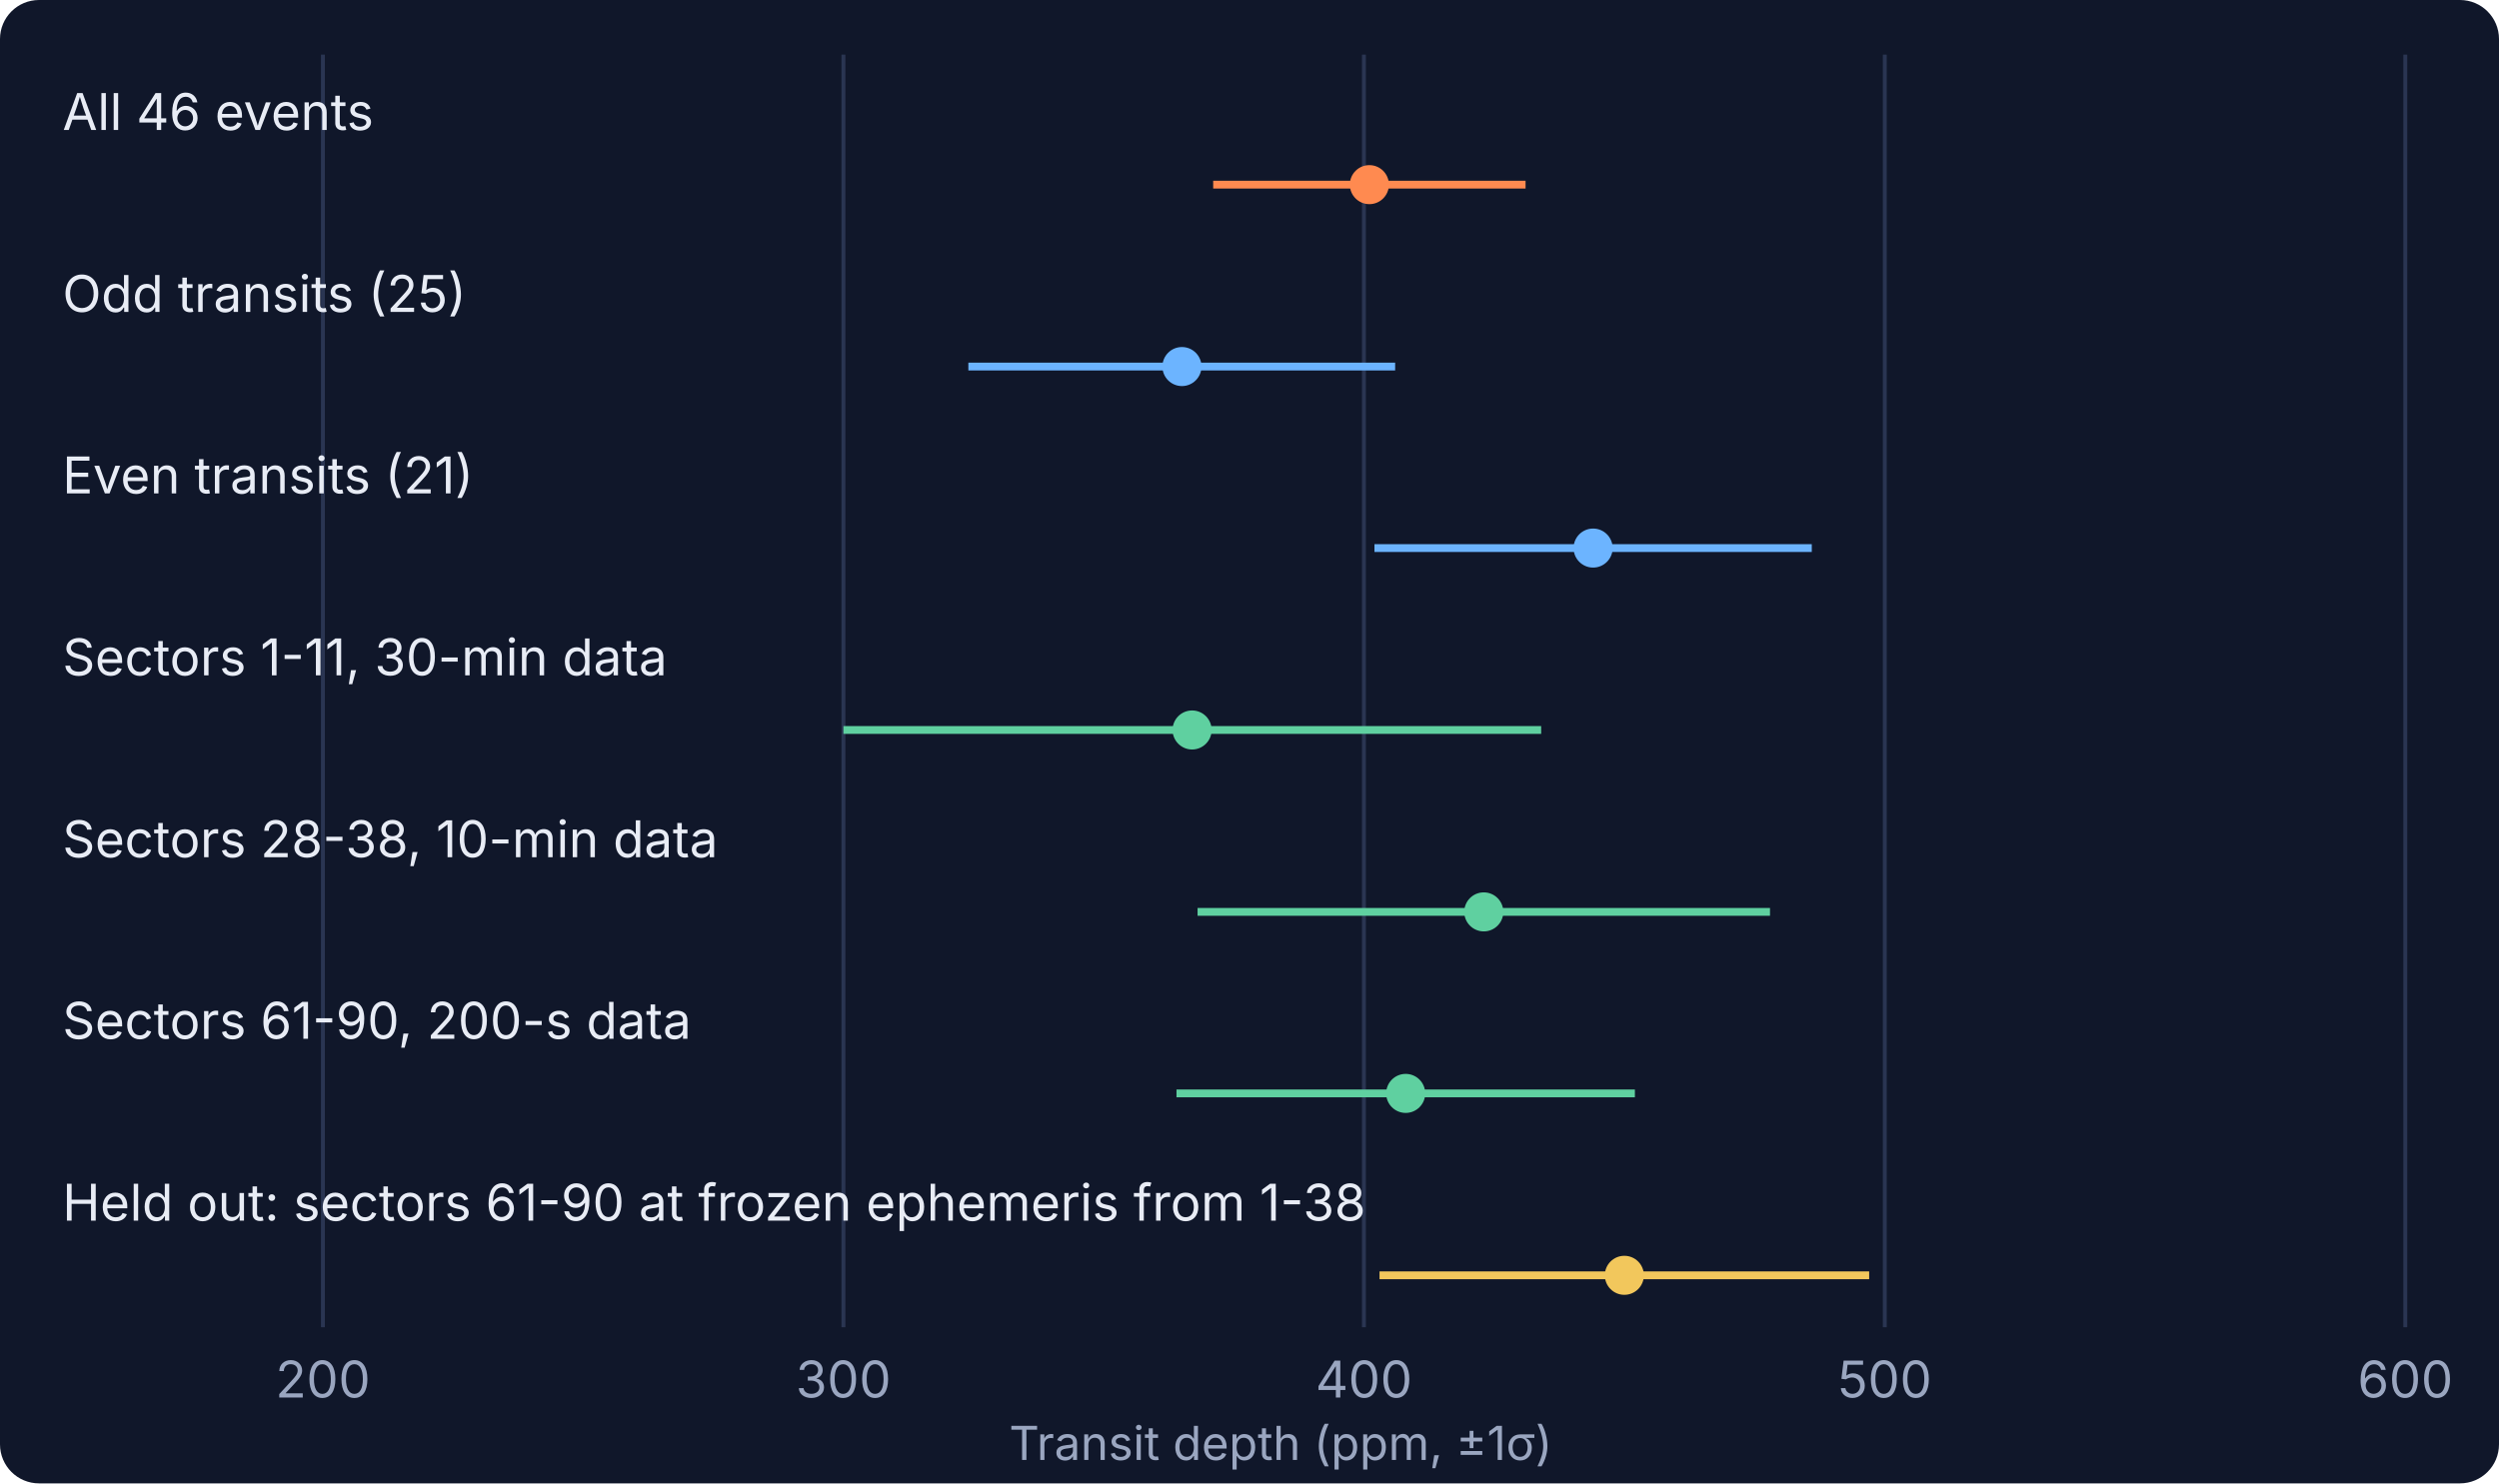
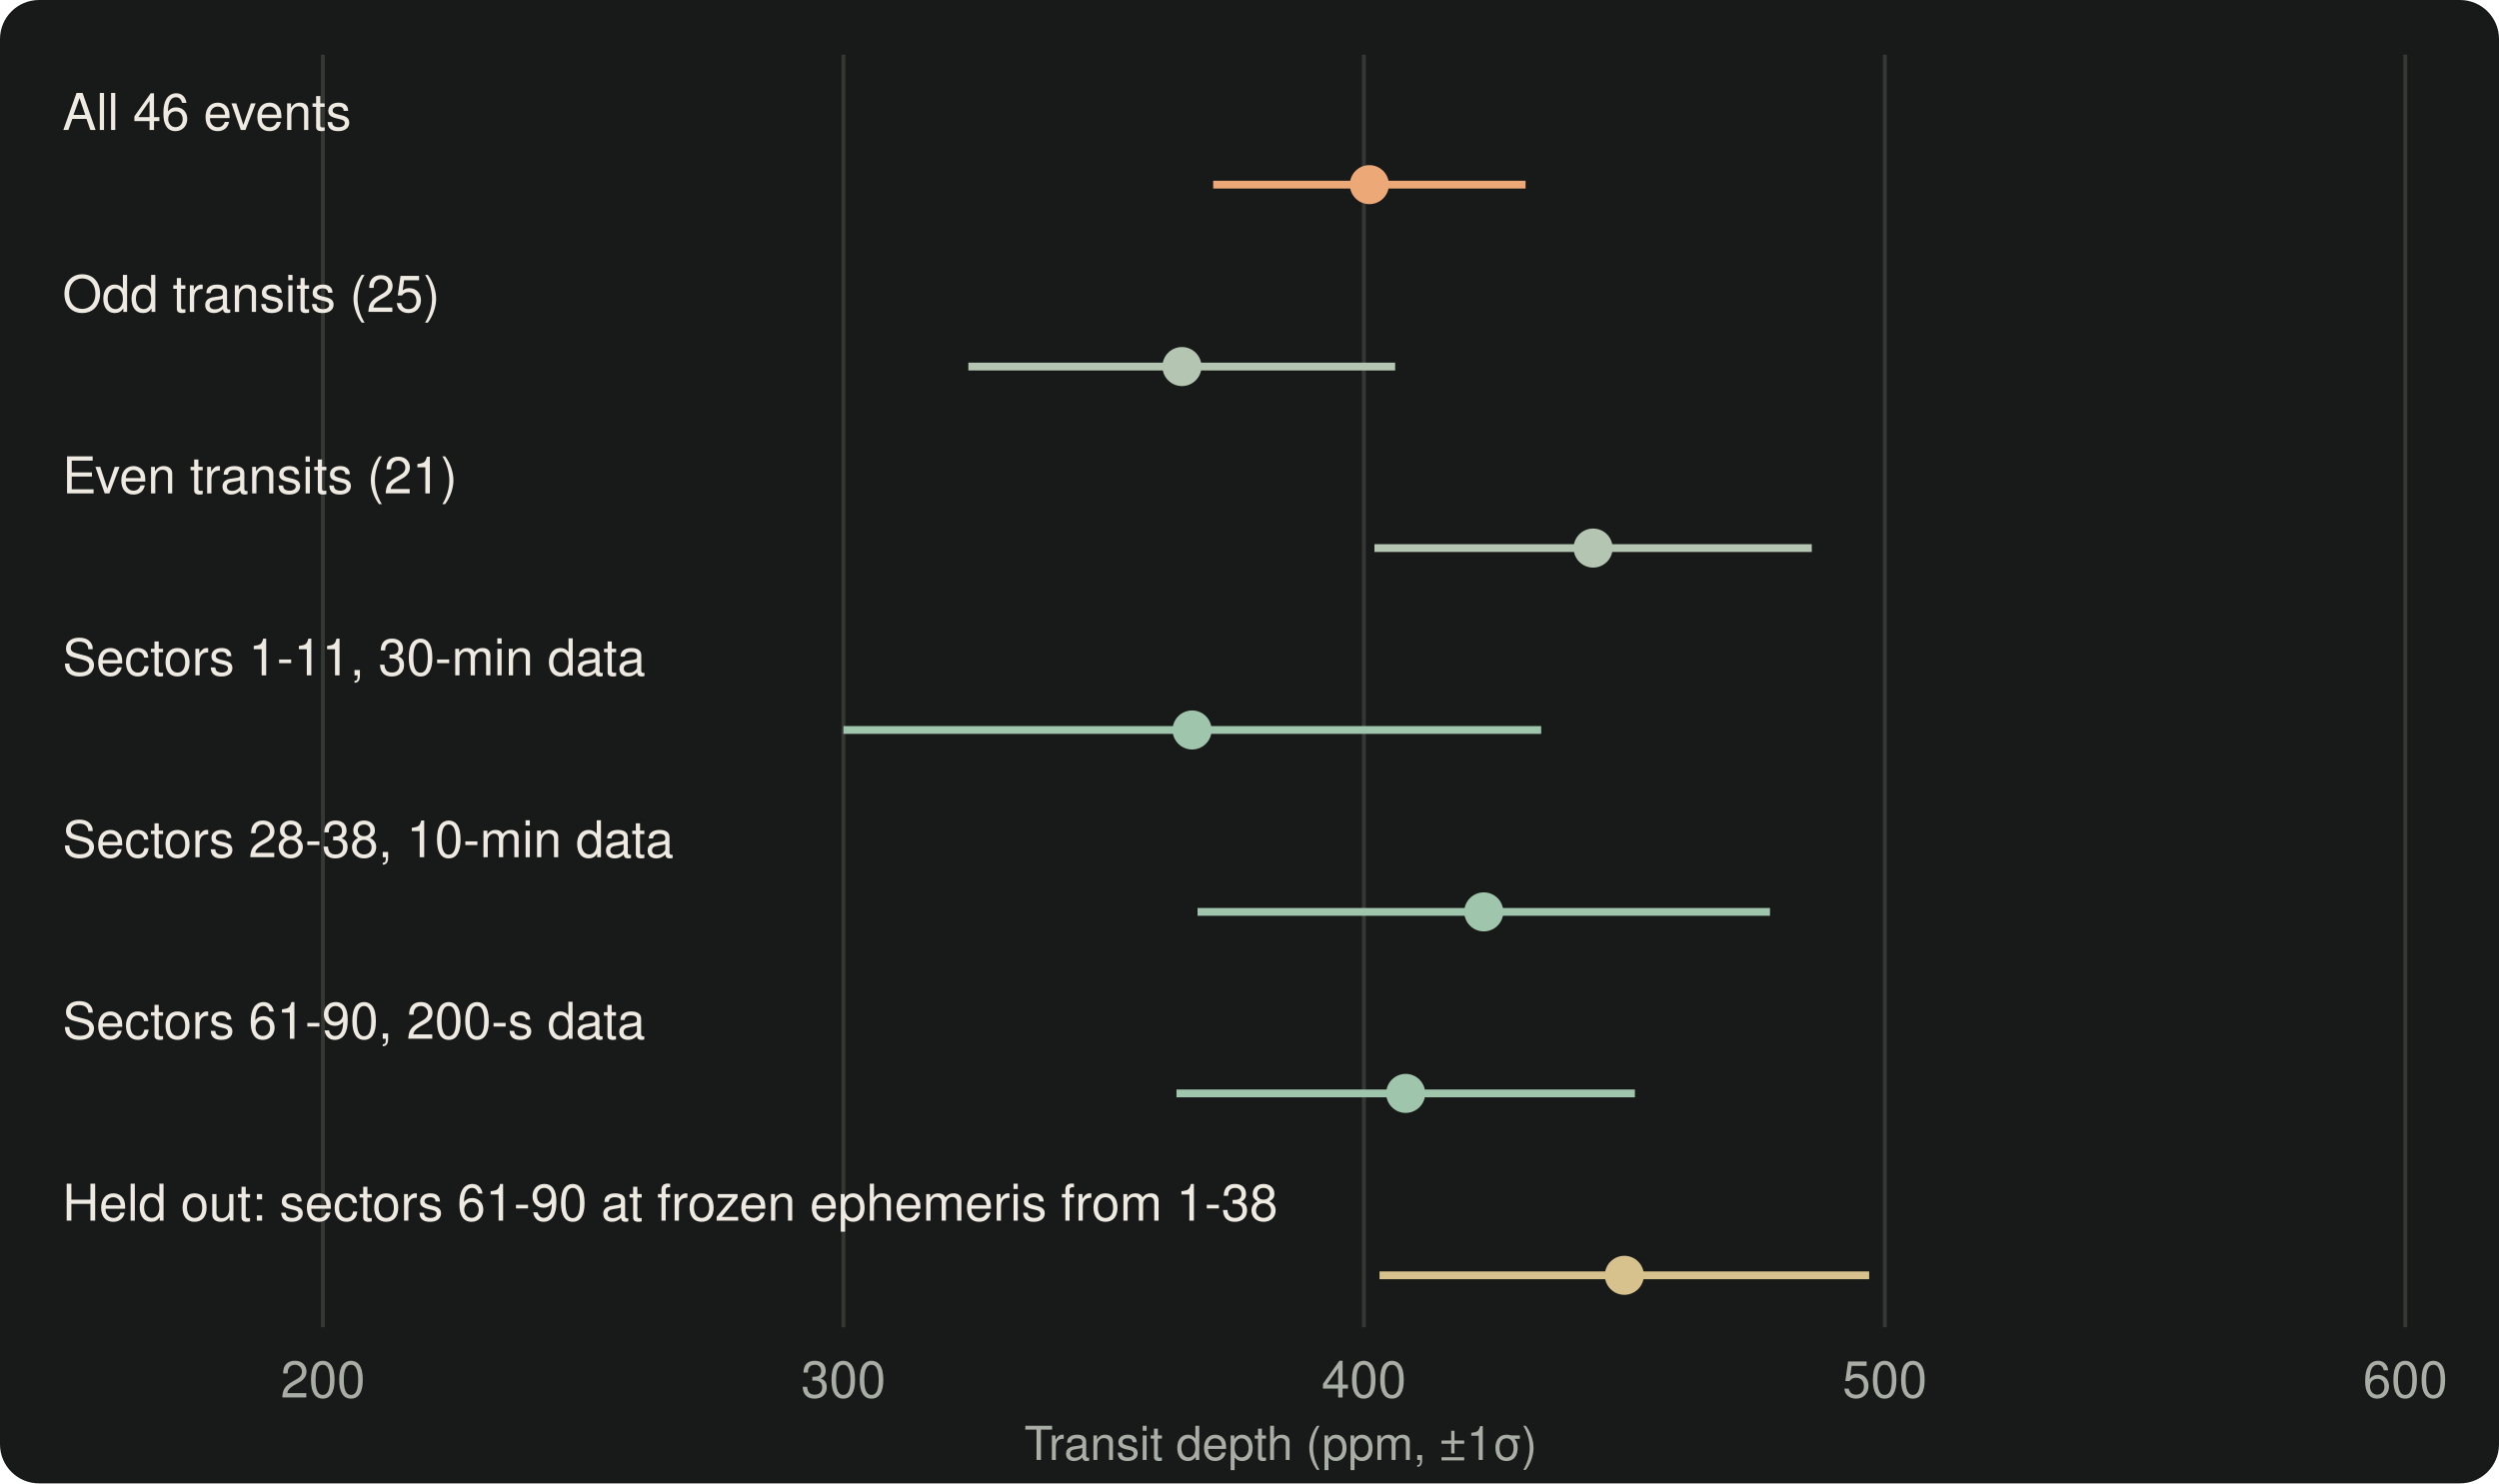
<svg xmlns="http://www.w3.org/2000/svg" viewBox="0 0 640 380" role="img" aria-labelledby="t d">
-   <rect width="640" height="380" fill="#10172a" rx="10" />
-   <line x1="82.7" y1="14.0" x2="82.7" y2="340.0" stroke="#2a3552" stroke-width="1" />
-   <text x="82.7" y="358.0" font-size="13" fill="#9aa6c0" text-anchor="middle" font-weight="400" font-family="system-ui,-apple-system,Segoe UI,sans-serif">200</text>
-   <line x1="216.0" y1="14.0" x2="216.0" y2="340.0" stroke="#2a3552" stroke-width="1" />
-   <text x="216.0" y="358.0" font-size="13" fill="#9aa6c0" text-anchor="middle" font-weight="400" font-family="system-ui,-apple-system,Segoe UI,sans-serif">300</text>
-   <line x1="349.3" y1="14.0" x2="349.3" y2="340.0" stroke="#2a3552" stroke-width="1" />
-   <text x="349.3" y="358.0" font-size="13" fill="#9aa6c0" text-anchor="middle" font-weight="400" font-family="system-ui,-apple-system,Segoe UI,sans-serif">400</text>
-   <line x1="482.7" y1="14.0" x2="482.7" y2="340.0" stroke="#2a3552" stroke-width="1" />
-   <text x="482.7" y="358.0" font-size="13" fill="#9aa6c0" text-anchor="middle" font-weight="400" font-family="system-ui,-apple-system,Segoe UI,sans-serif">500</text>
-   <line x1="616.0" y1="14.0" x2="616.0" y2="340.0" stroke="#2a3552" stroke-width="1" />
-   <text x="616.0" y="358.0" font-size="13" fill="#9aa6c0" text-anchor="middle" font-weight="400" font-family="system-ui,-apple-system,Segoe UI,sans-serif">600</text>
-   <text x="328.0" y="374.0" font-size="12" fill="#9aa6c0" text-anchor="middle" font-weight="400" font-family="system-ui,-apple-system,Segoe UI,sans-serif">Transit depth (ppm, ±1σ)</text>
-   <text x="16.0" y="33.3" font-size="13" fill="#e8ecf5" text-anchor="start" font-weight="400" font-family="system-ui,-apple-system,Segoe UI,sans-serif">All 46 events</text>
-   <line x1="310.7" y1="47.3" x2="390.7" y2="47.3" stroke="#ff8a50" stroke-width="2" />
-   <circle cx="350.7" cy="47.3" r="5" fill="#ff8a50" stroke="none" stroke-width="1" opacity="1" />
-   <text x="16.0" y="79.9" font-size="13" fill="#e8ecf5" text-anchor="start" font-weight="400" font-family="system-ui,-apple-system,Segoe UI,sans-serif">Odd transits (25)</text>
-   <line x1="248.0" y1="93.9" x2="357.3" y2="93.9" stroke="#6cb4ff" stroke-width="2" />
-   <circle cx="302.7" cy="93.9" r="5" fill="#6cb4ff" stroke="none" stroke-width="1" opacity="1" />
-   <text x="16.0" y="126.4" font-size="13" fill="#e8ecf5" text-anchor="start" font-weight="400" font-family="system-ui,-apple-system,Segoe UI,sans-serif">Even transits (21)</text>
-   <line x1="352.0" y1="140.4" x2="464.0" y2="140.4" stroke="#6cb4ff" stroke-width="2" />
-   <circle cx="408.0" cy="140.4" r="5" fill="#6cb4ff" stroke="none" stroke-width="1" opacity="1" />
-   <text x="16.0" y="173.0" font-size="13" fill="#e8ecf5" text-anchor="start" font-weight="400" font-family="system-ui,-apple-system,Segoe UI,sans-serif">Sectors 1-11, 30-min data</text>
-   <line x1="216.0" y1="187.0" x2="394.7" y2="187.0" stroke="#5fd0a0" stroke-width="2" />
-   <circle cx="305.3" cy="187.0" r="5" fill="#5fd0a0" stroke="none" stroke-width="1" opacity="1" />
-   <text x="16.0" y="219.6" font-size="13" fill="#e8ecf5" text-anchor="start" font-weight="400" font-family="system-ui,-apple-system,Segoe UI,sans-serif">Sectors 28-38, 10-min data</text>
-   <line x1="306.7" y1="233.6" x2="453.3" y2="233.6" stroke="#5fd0a0" stroke-width="2" />
-   <circle cx="380.0" cy="233.6" r="5" fill="#5fd0a0" stroke="none" stroke-width="1" opacity="1" />
-   <text x="16.0" y="266.1" font-size="13" fill="#e8ecf5" text-anchor="start" font-weight="400" font-family="system-ui,-apple-system,Segoe UI,sans-serif">Sectors 61-90, 200-s data</text>
-   <line x1="301.3" y1="280.1" x2="418.7" y2="280.1" stroke="#5fd0a0" stroke-width="2" />
-   <circle cx="360.0" cy="280.1" r="5" fill="#5fd0a0" stroke="none" stroke-width="1" opacity="1" />
-   <text x="16.0" y="312.7" font-size="13" fill="#e8ecf5" text-anchor="start" font-weight="400" font-family="system-ui,-apple-system,Segoe UI,sans-serif">Held out: sectors 61-90 at frozen ephemeris from 1-38</text>
-   <line x1="353.3" y1="326.7" x2="478.7" y2="326.7" stroke="#f2c75c" stroke-width="2" />
-   <circle cx="416.0" cy="326.7" r="5" fill="#f2c75c" stroke="none" stroke-width="1" opacity="1" />
+   <rect width="640" height="380" fill="#181a19" rx="10" />
+   <line x1="82.7" y1="14.0" x2="82.7" y2="340.0" stroke="#343733" stroke-width="1" />
+   <text x="82.7" y="358.0" font-size="13" fill="#a8aea5" text-anchor="middle" font-weight="400" font-family="Helvetica Neue,Helvetica,sans-serif">200</text>
+   <line x1="216.0" y1="14.0" x2="216.0" y2="340.0" stroke="#343733" stroke-width="1" />
+   <text x="216.0" y="358.0" font-size="13" fill="#a8aea5" text-anchor="middle" font-weight="400" font-family="Helvetica Neue,Helvetica,sans-serif">300</text>
+   <line x1="349.3" y1="14.0" x2="349.3" y2="340.0" stroke="#343733" stroke-width="1" />
+   <text x="349.3" y="358.0" font-size="13" fill="#a8aea5" text-anchor="middle" font-weight="400" font-family="Helvetica Neue,Helvetica,sans-serif">400</text>
+   <line x1="482.7" y1="14.0" x2="482.7" y2="340.0" stroke="#343733" stroke-width="1" />
+   <text x="482.7" y="358.0" font-size="13" fill="#a8aea5" text-anchor="middle" font-weight="400" font-family="Helvetica Neue,Helvetica,sans-serif">500</text>
+   <line x1="616.0" y1="14.0" x2="616.0" y2="340.0" stroke="#343733" stroke-width="1" />
+   <text x="616.0" y="358.0" font-size="13" fill="#a8aea5" text-anchor="middle" font-weight="400" font-family="Helvetica Neue,Helvetica,sans-serif">600</text>
+   <text x="328.0" y="374.0" font-size="12" fill="#a8aea5" text-anchor="middle" font-weight="400" font-family="Helvetica Neue,Helvetica,sans-serif">Transit depth (ppm, ±1σ)</text>
+   <text x="16.0" y="33.3" font-size="13" fill="#eeeae2" text-anchor="start" font-weight="400" font-family="Helvetica Neue,Helvetica,sans-serif">All 46 events</text>
+   <line x1="310.7" y1="47.3" x2="390.7" y2="47.3" stroke="#eda878" stroke-width="2" />
+   <circle cx="350.7" cy="47.3" r="5" fill="#eda878" stroke="none" stroke-width="1" opacity="1" />
+   <text x="16.0" y="79.9" font-size="13" fill="#eeeae2" text-anchor="start" font-weight="400" font-family="Helvetica Neue,Helvetica,sans-serif">Odd transits (25)</text>
+   <line x1="248.0" y1="93.9" x2="357.3" y2="93.9" stroke="#b4c6b2" stroke-width="2" />
+   <circle cx="302.7" cy="93.9" r="5" fill="#b4c6b2" stroke="none" stroke-width="1" opacity="1" />
+   <text x="16.0" y="126.4" font-size="13" fill="#eeeae2" text-anchor="start" font-weight="400" font-family="Helvetica Neue,Helvetica,sans-serif">Even transits (21)</text>
+   <line x1="352.0" y1="140.4" x2="464.0" y2="140.4" stroke="#b4c6b2" stroke-width="2" />
+   <circle cx="408.0" cy="140.4" r="5" fill="#b4c6b2" stroke="none" stroke-width="1" opacity="1" />
+   <text x="16.0" y="173.0" font-size="13" fill="#eeeae2" text-anchor="start" font-weight="400" font-family="Helvetica Neue,Helvetica,sans-serif">Sectors 1-11, 30-min data</text>
+   <line x1="216.0" y1="187.0" x2="394.7" y2="187.0" stroke="#9fc5ac" stroke-width="2" />
+   <circle cx="305.3" cy="187.0" r="5" fill="#9fc5ac" stroke="none" stroke-width="1" opacity="1" />
+   <text x="16.0" y="219.6" font-size="13" fill="#eeeae2" text-anchor="start" font-weight="400" font-family="Helvetica Neue,Helvetica,sans-serif">Sectors 28-38, 10-min data</text>
+   <line x1="306.7" y1="233.6" x2="453.3" y2="233.6" stroke="#9fc5ac" stroke-width="2" />
+   <circle cx="380.0" cy="233.6" r="5" fill="#9fc5ac" stroke="none" stroke-width="1" opacity="1" />
+   <text x="16.0" y="266.1" font-size="13" fill="#eeeae2" text-anchor="start" font-weight="400" font-family="Helvetica Neue,Helvetica,sans-serif">Sectors 61-90, 200-s data</text>
+   <line x1="301.3" y1="280.1" x2="418.7" y2="280.1" stroke="#9fc5ac" stroke-width="2" />
+   <circle cx="360.0" cy="280.1" r="5" fill="#9fc5ac" stroke="none" stroke-width="1" opacity="1" />
+   <text x="16.0" y="312.7" font-size="13" fill="#eeeae2" text-anchor="start" font-weight="400" font-family="Helvetica Neue,Helvetica,sans-serif">Held out: sectors 61-90 at frozen ephemeris from 1-38</text>
+   <line x1="353.3" y1="326.7" x2="478.7" y2="326.7" stroke="#d7c18d" stroke-width="2" />
+   <circle cx="416.0" cy="326.7" r="5" fill="#d7c18d" stroke="none" stroke-width="1" opacity="1" />
</svg>
